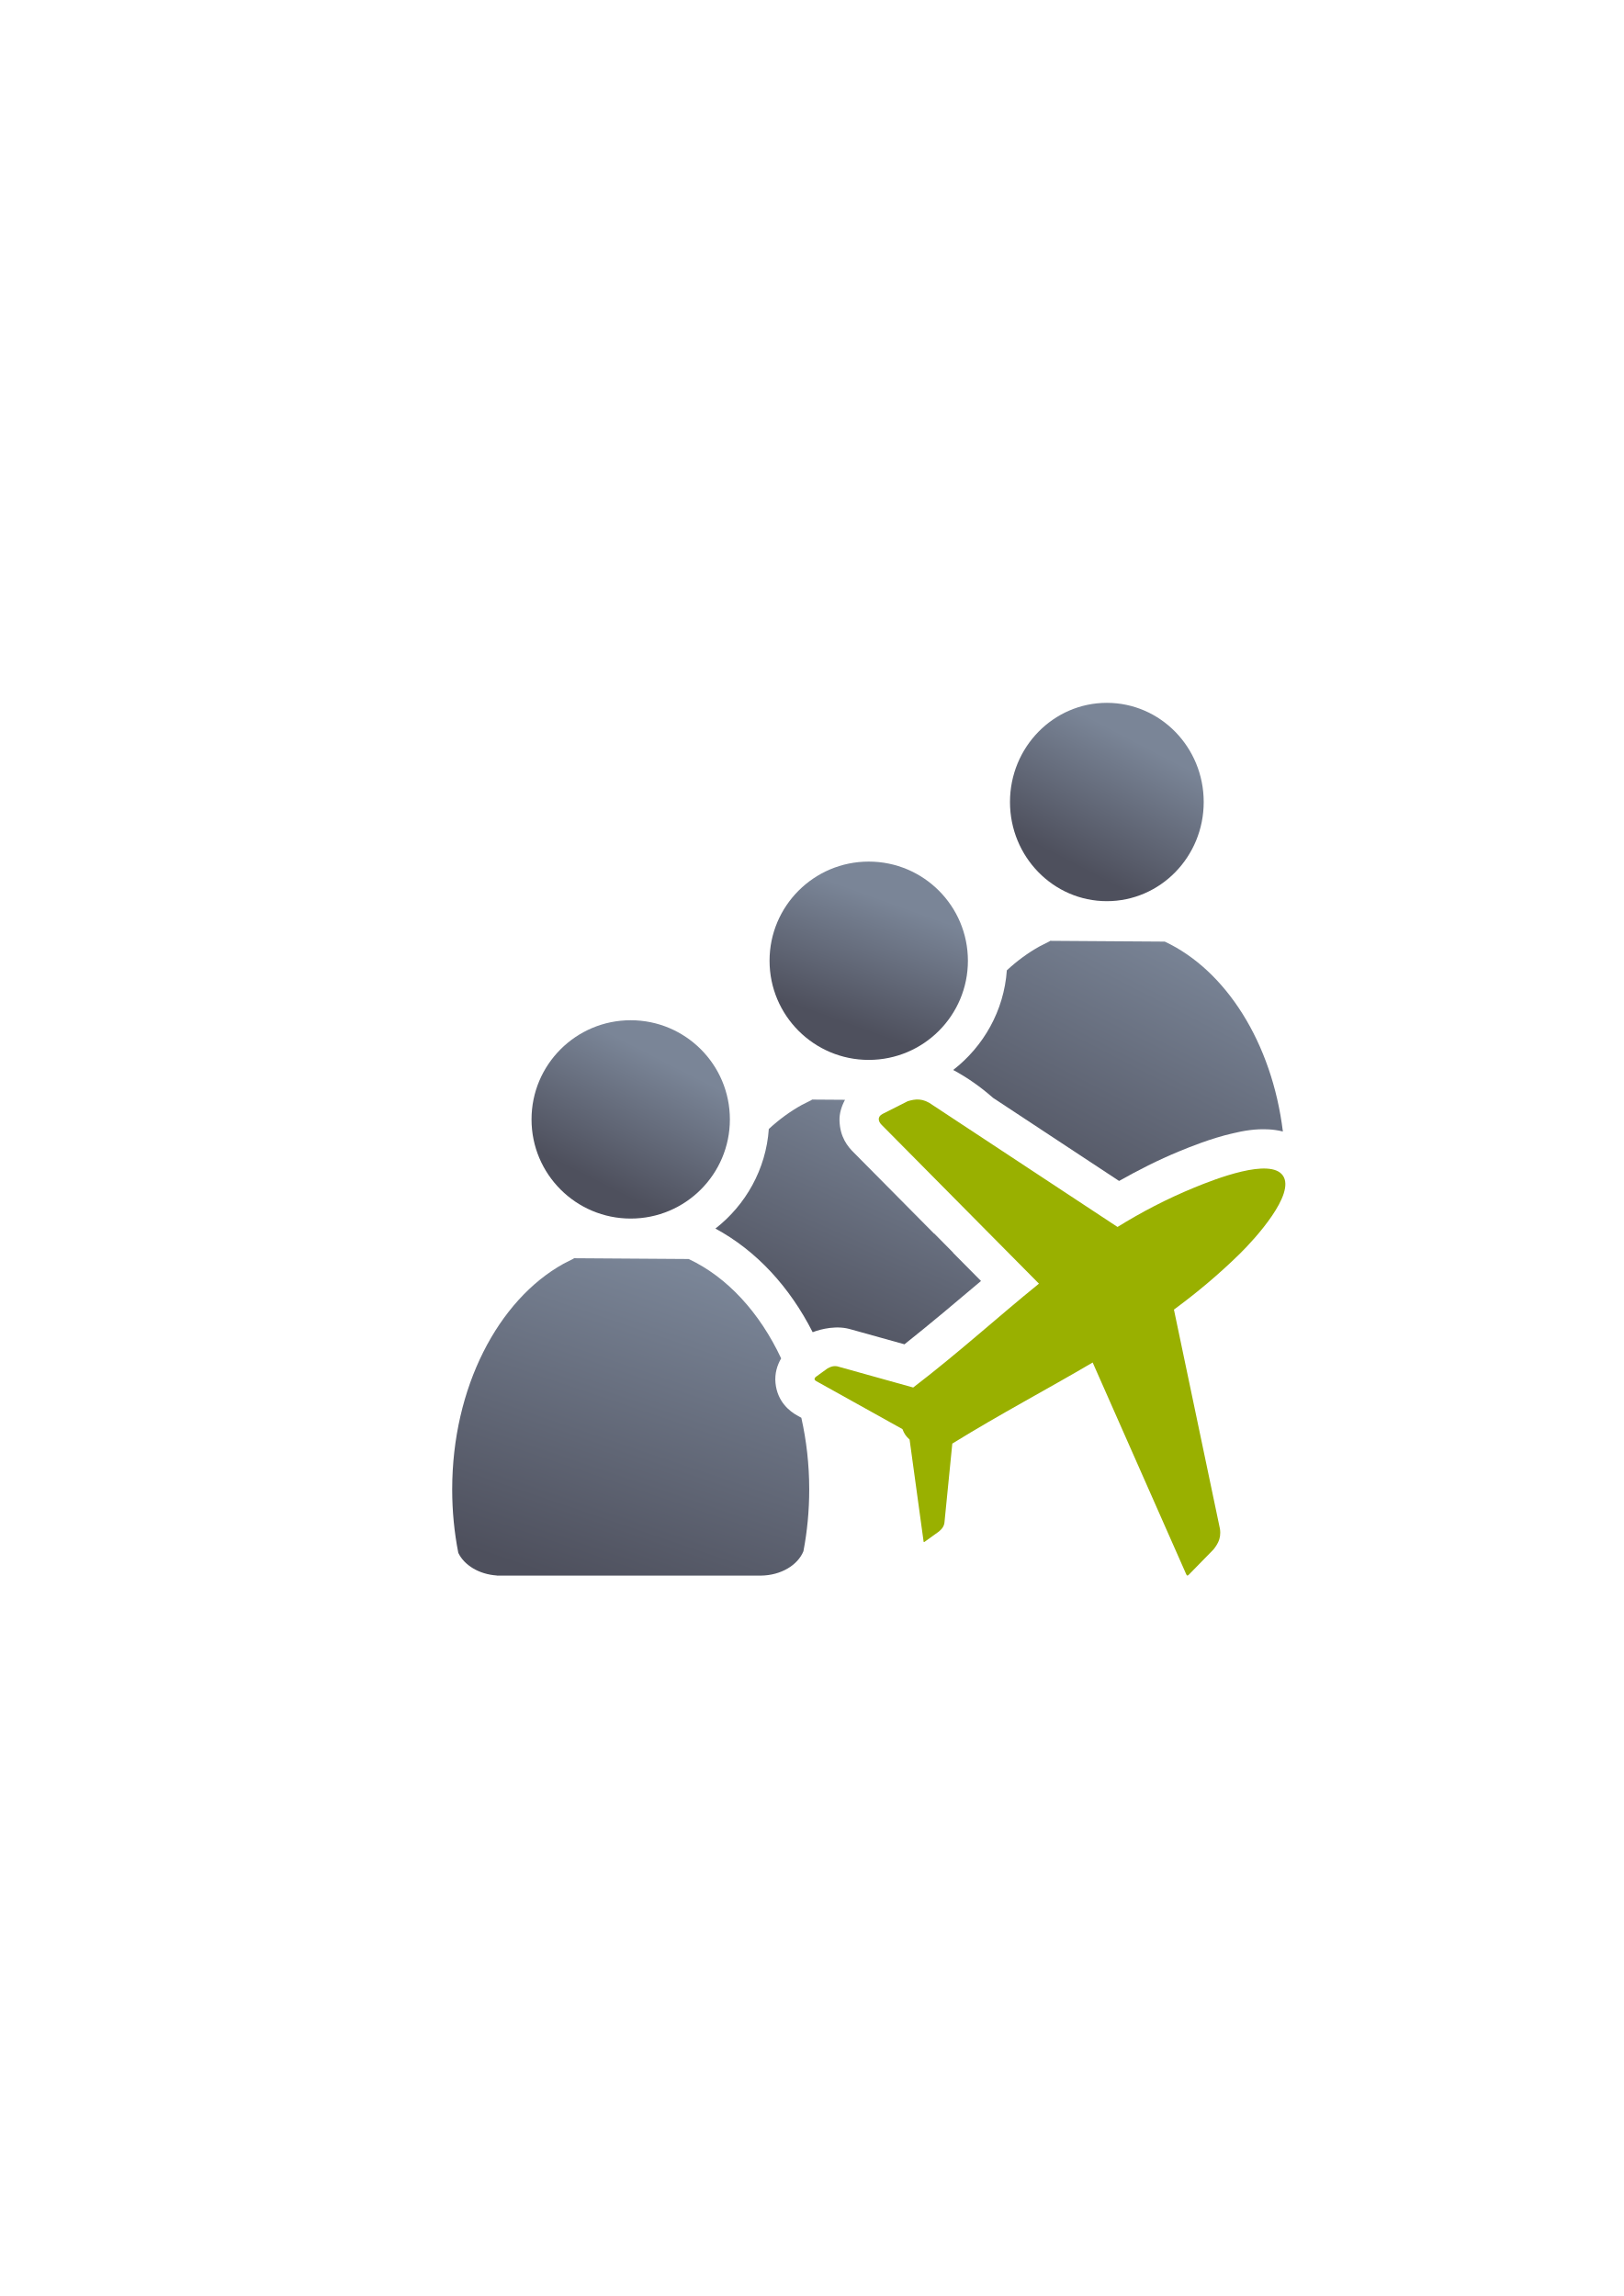
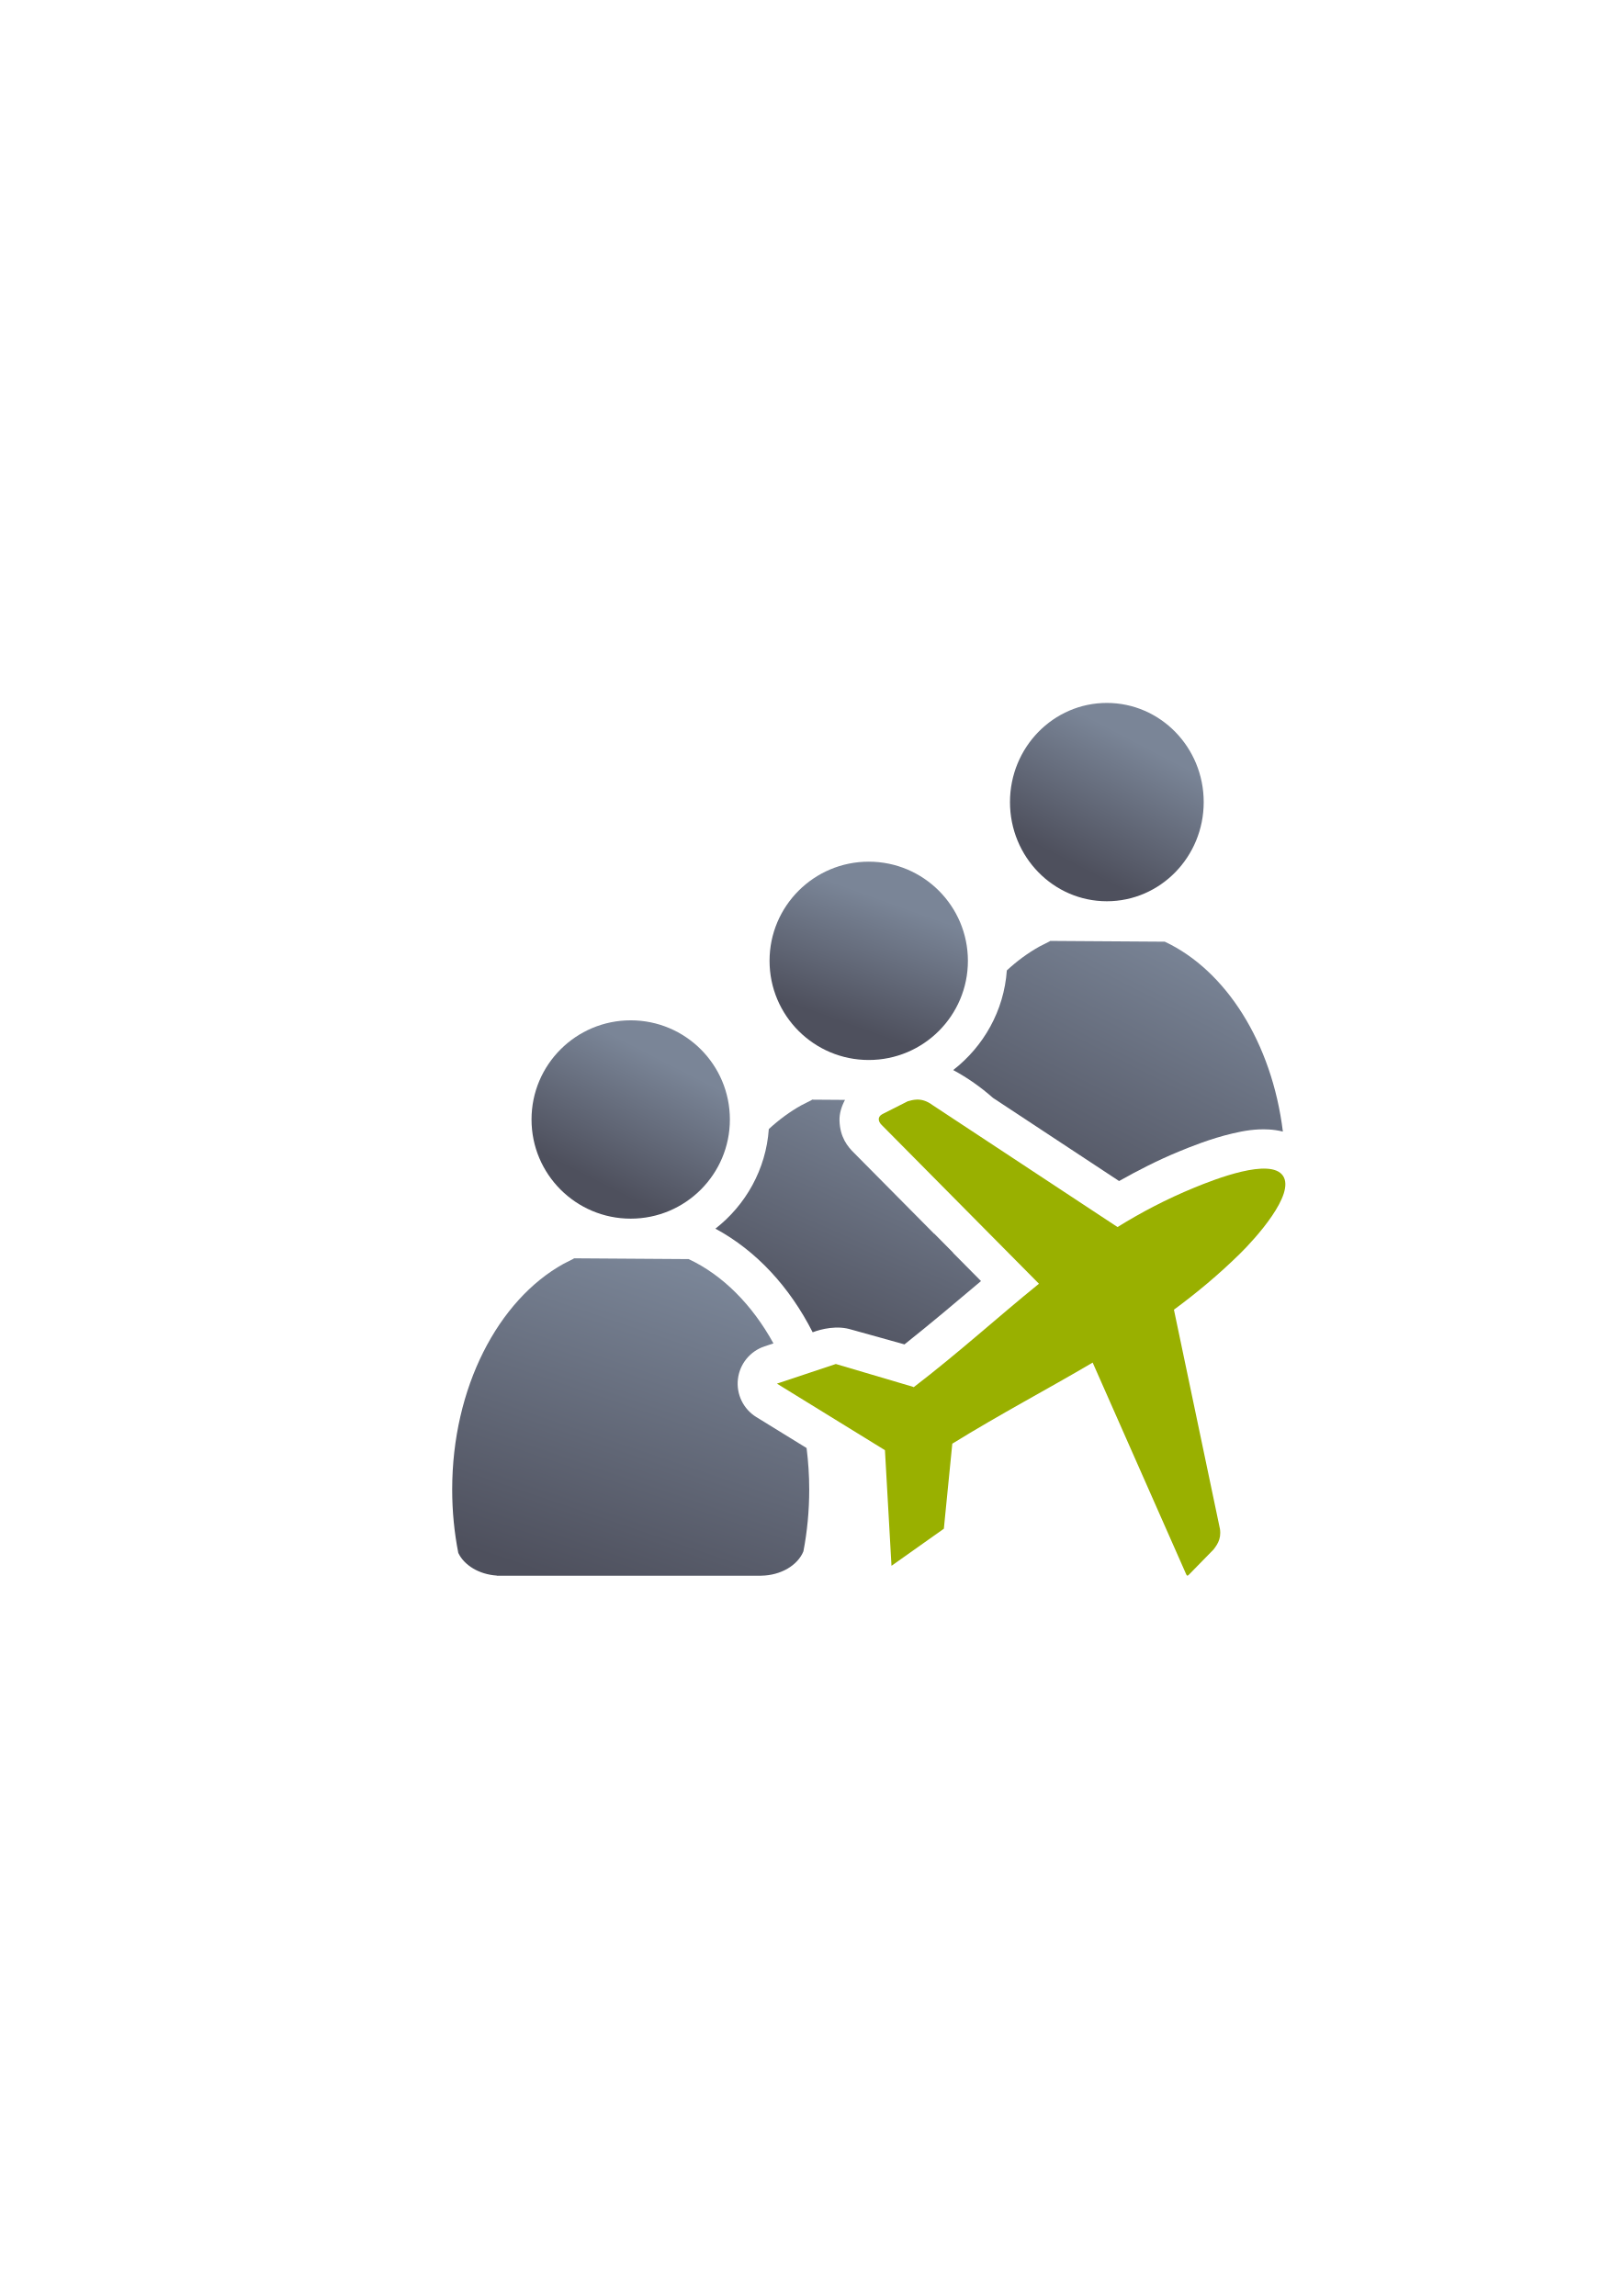
<svg xmlns="http://www.w3.org/2000/svg" xmlns:xlink="http://www.w3.org/1999/xlink" width="210mm" height="297mm" viewBox="0 0 744.094 1052.362" id="svg2" version="1.1">
  <defs id="defs4">
    <linearGradient id="linearGradient4254">
      <stop style="stop-color:#7a8597;stop-opacity:1" offset="0" id="stop4256" />
      <stop style="stop-color:#4e505d;stop-opacity:1" offset="1" id="stop4258" />
    </linearGradient>
    <linearGradient id="linearGradient2224">
      <stop id="stop2226" offset="0" style="stop-color:#7c7c7c;stop-opacity:1;" />
      <stop id="stop2228" offset="1" style="stop-color:#b8b8b8;stop-opacity:1;" />
    </linearGradient>
    <linearGradient id="linearGradient15218">
      <stop id="stop15220" offset="0" style="stop-color:#eeeeef;stop-opacity:1;" />
      <stop id="stop2736" offset="0.599" style="stop-color:#d3d7cf;stop-opacity:1;" />
      <stop id="stop2738" offset="0.828" style="stop-color:#ffffff;stop-opacity:1;" />
      <stop id="stop15222" offset="1" style="stop-color:#d3d7cf;stop-opacity:1;" />
    </linearGradient>
    <pattern y="0" x="0" height="6" width="6" patternUnits="userSpaceOnUse" id="EMFhbasepattern" />
    <pattern y="0" x="0" height="6" width="6" patternUnits="userSpaceOnUse" id="EMFhbasepattern-5" />
    <linearGradient xlink:href="#linearGradient4254" id="linearGradient4252" x1="380.01" y1="330.406" x2="414.616" y2="457.181" gradientUnits="userSpaceOnUse" gradientTransform="translate(0.3700576,-0.3946611)" />
    <linearGradient xlink:href="#linearGradient4254" id="linearGradient4275" x1="380.01" y1="330.406" x2="414.616" y2="457.181" gradientUnits="userSpaceOnUse" gradientTransform="translate(0.3700576,-0.3946611)" />
    <linearGradient xlink:href="#linearGradient4254" id="linearGradient4320" x1="380.01" y1="330.406" x2="414.616" y2="457.181" gradientUnits="userSpaceOnUse" gradientTransform="translate(0.3700576,-0.3946611)" />
    <linearGradient xlink:href="#linearGradient4254" id="linearGradient4442" gradientUnits="userSpaceOnUse" gradientTransform="translate(0.3700576,-0.3946611)" x1="380.01" y1="330.406" x2="414.616" y2="457.181" />
    <linearGradient xlink:href="#linearGradient4254" id="linearGradient4445" x1="380.01" y1="330.406" x2="414.616" y2="457.181" gradientUnits="userSpaceOnUse" gradientTransform="translate(0.3700576,-0.3946611)" />
    <linearGradient xlink:href="#linearGradient4254" id="linearGradient4526" gradientUnits="userSpaceOnUse" gradientTransform="translate(0.3700576,-0.3946611)" x1="380.01" y1="330.406" x2="414.616" y2="457.181" />
    <linearGradient xlink:href="#linearGradient4254" id="linearGradient4529" gradientUnits="userSpaceOnUse" gradientTransform="translate(0.3700576,-0.3946611)" x1="380.01" y1="330.406" x2="414.616" y2="457.181" />
-     <linearGradient gradientTransform="translate(9.764004,-97.75185)" xlink:href="#linearGradient4254" id="linearGradient4212" x1="544.424" y1="431.262" x2="479.924" y2="557.002" gradientUnits="userSpaceOnUse" />
-     <linearGradient gradientTransform="translate(9.764004,-97.75185)" xlink:href="#linearGradient4254" id="linearGradient4204-1" x1="521.005" y1="340.056" x2="491.778" y2="396.004" gradientUnits="userSpaceOnUse" />
-     <linearGradient xlink:href="#linearGradient4254" id="linearGradient4524" gradientUnits="userSpaceOnUse" gradientTransform="translate(9.764004,-97.75185)" x1="432.485" y1="511.993" x2="382.632" y2="623.576" />
-     <linearGradient gradientTransform="translate(9.764004,-97.75185)" xlink:href="#linearGradient4254" id="linearGradient4196" x1="303.583" y1="467.663" x2="276.483" y2="558.563" gradientUnits="userSpaceOnUse" />
-     <linearGradient gradientTransform="translate(9.764004,-97.75186)" xlink:href="#linearGradient4254" id="linearGradient4188" x1="300.223" y1="576.741" x2="250.843" y2="722.223" gradientUnits="userSpaceOnUse" />
-     <linearGradient xlink:href="#linearGradient4254" id="linearGradient6494" gradientUnits="userSpaceOnUse" gradientTransform="matrix(1.023894,0,0,1,-220.5576,47.72729)" x1="521.005" y1="340.056" x2="491.778" y2="396.004" />
-     <linearGradient gradientTransform="translate(9.764004,-97.75185)" xlink:href="#linearGradient4254" id="linearGradient4220" x1="424" y1="419.362" x2="403.845" y2="475.084" gradientUnits="userSpaceOnUse" />
+     <linearGradient gradientTransform="translate(103.1016,111.5518)" xlink:href="#linearGradient4254" id="linearGradient4212" x1="544.424" y1="431.262" x2="479.924" y2="557.002" gradientUnits="userSpaceOnUse" />
+     <linearGradient gradientTransform="translate(103.1016,111.5518)" xlink:href="#linearGradient4254" id="linearGradient4204-1" x1="521.005" y1="340.056" x2="491.778" y2="396.004" gradientUnits="userSpaceOnUse" />
+     <linearGradient xlink:href="#linearGradient4254" id="linearGradient4524" gradientUnits="userSpaceOnUse" gradientTransform="translate(103.1016,111.5518)" x1="432.485" y1="511.993" x2="382.632" y2="623.576" />
+     <linearGradient gradientTransform="translate(103.1016,111.5518)" xlink:href="#linearGradient4254" id="linearGradient4196" x1="303.583" y1="467.663" x2="276.483" y2="558.563" gradientUnits="userSpaceOnUse" />
+     <linearGradient gradientTransform="translate(103.1016,111.5517)" xlink:href="#linearGradient4254" id="linearGradient4188" x1="300.223" y1="576.741" x2="250.843" y2="722.223" gradientUnits="userSpaceOnUse" />
+     <linearGradient xlink:href="#linearGradient4254" id="linearGradient6494" gradientUnits="userSpaceOnUse" gradientTransform="matrix(1.023894,0,0,1,-127.2199,257.0309)" x1="521.005" y1="340.056" x2="491.778" y2="396.004" />
+     <linearGradient gradientTransform="translate(103.1016,111.5518)" xlink:href="#linearGradient4254" id="linearGradient4220" x1="424" y1="419.362" x2="403.845" y2="475.084" gradientUnits="userSpaceOnUse" />
  </defs>
  <g id="layer1">
-     <g id="g4272" transform="translate(-9.763987,97.71264)">
-       <flowRoot style="font-style:normal;font-weight:normal;font-size:40px;line-height:125%;font-family:sans-serif;letter-spacing:0px;word-spacing:0px;fill:#252525;fill-opacity:1;stroke:none;stroke-width:1px;stroke-linecap:butt;stroke-linejoin:miter;stroke-opacity:1" id="flowRoot4169" xml:space="preserve" transform="translate(562.3722,-585.7359)">
+     <g id="g4329" transform="translate(-103.1025,-111.5517)">
+       <flowRoot style="font-style:normal;font-weight:normal;font-size:40px;line-height:125%;font-family:sans-serif;letter-spacing:0px;word-spacing:0px;fill:#252525;fill-opacity:1;stroke:none;stroke-width:1px;stroke-linecap:butt;stroke-linejoin:miter;stroke-opacity:1" id="flowRoot4169" xml:space="preserve" transform="translate(655.7098,-376.4323)">
        <flowRegion id="flowRegion4171">
          <rect y="427.08" x="89.541" height="88.789" width="56.433" id="rect4173" />
        </flowRegion>
        <flowPara id="flowPara4175" />
      </flowRoot>
-       <flowRoot style="font-style:normal;font-weight:normal;font-size:40px;line-height:125%;font-family:sans-serif;letter-spacing:0px;word-spacing:0px;fill:#252525;fill-opacity:1;stroke:none;stroke-width:1px;stroke-linecap:butt;stroke-linejoin:miter;stroke-opacity:1" id="flowRoot4169-9" xml:space="preserve" transform="translate(1123.579,-527.7123)">
+       <flowRoot style="font-style:normal;font-weight:normal;font-size:40px;line-height:125%;font-family:sans-serif;letter-spacing:0px;word-spacing:0px;fill:#252525;fill-opacity:1;stroke:none;stroke-width:1px;stroke-linecap:butt;stroke-linejoin:miter;stroke-opacity:1" id="flowRoot4169-9" xml:space="preserve" transform="translate(1216.917,-318.4087)">
        <flowRegion id="flowRegion4171-9">
          <rect y="427.08" x="89.541" height="88.789" width="56.433" id="rect4173-6" />
        </flowRegion>
        <flowPara id="flowPara4175-7" />
      </flowRoot>
-       <path id="path4695" d="m 491.011,333.51 0,0.006 c -0.082,0.068 -0.157,0.143 -0.242,0.209 l -4.586,2.328 c -5.308,2.948 -10.332,6.647 -15.016,10.979 -1.294,18.498 -10.68,34.874 -24.58,45.672 6.536,3.515 12.63,7.806 18.244,12.768 l 57.773,38.096 c 8.682,-4.878 17.726,-9.542 27.666,-13.621 4.939,-2.027 14.247,-5.83 24.418,-8.207 5.086,-1.189 10.363,-2.15 16.582,-1.801 1.911,0.107 4.107,0.386 6.4,0.967 -5.002,-40.701 -26.134,-73.939 -54.125,-87.037 l -52.535,-0.357 z m 76.318,128.441 c -1.099,0.431 -2.524,0.942 -3.393,1.299 -11.225,4.606 -21.38,9.898 -30.979,15.74 l 15.75,0 c 5.62,-4.613 11.14,-9.518 16.568,-14.84 0.503,-0.493 1.401,-1.519 2.053,-2.199 z m -129.492,5.764 c 0.053,0.278 0.1,0.559 0.154,0.836 1.626,3.41 4.736,6.265 8.723,8.125 l -8.877,-8.961 z m 65.576,6.318 c 0.378,1.642 0.741,3.291 1.07,4.957 l 6.447,0 -7.518,-4.957 z" style="fill:url(#linearGradient4212);fill-opacity:1;stroke:none;stroke-width:41.152;stroke-linecap:round;stroke-linejoin:round;stroke-opacity:1" />
-       <ellipse style="color:#000000;clip-rule:nonzero;display:inline;overflow:visible;visibility:visible;opacity:1;isolation:auto;mix-blend-mode:normal;color-interpolation:sRGB;color-interpolation-filters:linearRGB;solid-color:#000000;solid-opacity:1;fill:url(#linearGradient4204-1);fill-opacity:1;fill-rule:nonzero;stroke:none;stroke-width:36;stroke-linecap:butt;stroke-linejoin:round;stroke-miterlimit:4;stroke-dasharray:none;stroke-dashoffset:0;stroke-opacity:1;color-rendering:auto;image-rendering:auto;shape-rendering:auto;text-rendering:auto;enable-background:accumulate" id="ellipse4697" cx="516.999" cy="269.882" rx="44.389" ry="45.45" />
-       <path id="path4701" d="m 410.8,297.295 c 0.185,0.012 0.369,0.027 0.553,0.041 a 45.45,45.45 0 0 0 -0.553,-0.041 z m 4.721,0.549 c 0.061,0.01 0.121,0.023 0.182,0.033 a 45.45,45.45 0 0 0 -0.182,-0.033 z m 4.486,0.998 c 0.02,0.006 0.04,0.012 0.061,0.018 a 45.45,45.45 0 0 0 -0.061,-0.018 z m 8.424,3.266 c 0.043,0.022 0.086,0.044 0.129,0.066 a 45.45,45.45 0 0 0 -0.129,-0.066 z m 3.877,2.217 c 0.08,0.051 0.159,0.101 0.238,0.152 a 45.45,45.45 0 0 0 -0.238,-0.152 z m -50.059,0.783 a 45.45,45.45 0 0 0 -0.107,0.076 c 0.036,-0.025 0.071,-0.051 0.107,-0.076 z m 53.705,1.809 c 0.102,0.08 0.205,0.159 0.307,0.24 a 45.45,45.45 0 0 0 -0.307,-0.24 z m -57.252,0.885 a 45.45,45.45 0 0 0 -0.266,0.229 c 0.089,-0.076 0.176,-0.153 0.266,-0.229 z m 60.633,2.055 c 0.113,0.108 0.228,0.215 0.34,0.324 a 45.45,45.45 0 0 0 -0.34,-0.324 z m -63.93,0.996 a 45.45,45.45 0 0 0 -0.311,0.328 c 0.104,-0.109 0.205,-0.221 0.311,-0.328 z m 67.076,2.34 c 0.079,0.092 0.16,0.182 0.238,0.275 a 45.45,45.45 0 0 0 -0.238,-0.275 z m -70.076,1.049 a 45.45,45.45 0 0 0 -0.27,0.344 c 0.09,-0.114 0.178,-0.23 0.27,-0.344 z m -2.688,3.725 a 45.45,45.45 0 0 0 -0.162,0.254 c 0.054,-0.085 0.108,-0.17 0.162,-0.254 z m -2.312,4.002 a 45.45,45.45 0 0 0 -0.057,0.113 c 0.019,-0.038 0.037,-0.076 0.057,-0.113 z m -3.311,8.477 a 45.45,45.45 0 0 0 -0.019,0.07 c 0.006,-0.024 0.013,-0.047 0.019,-0.07 z m -0.982,4.363 a 45.45,45.45 0 0 0 -0.033,0.195 c 0.011,-0.065 0.022,-0.13 0.033,-0.195 z m -0.539,4.354 a 45.45,45.45 0 0 0 -0.043,0.561 c 0.012,-0.187 0.029,-0.374 0.043,-0.561 z m 90.65,6.404 c -0.012,0.184 -0.027,0.366 -0.041,0.549 a 45.45,45.45 0 0 0 0.041,-0.549 z m -0.549,4.715 c -0.011,0.065 -0.022,0.129 -0.033,0.193 a 45.45,45.45 0 0 0 0.033,-0.193 z m -0.998,4.496 c -0.005,0.017 -0.011,0.032 -0.016,0.049 a 45.45,45.45 0 0 0 0.016,-0.049 z m -1.428,4.301 c -0.009,0.024 -0.018,0.048 -0.027,0.072 a 45.45,45.45 0 0 0 0.027,-0.072 z m -1.828,4.096 c -0.029,0.058 -0.058,0.116 -0.088,0.174 a 45.45,45.45 0 0 0 0.088,-0.174 z m -2.227,3.898 c -0.051,0.08 -0.101,0.159 -0.152,0.238 a 45.45,45.45 0 0 0 0.152,-0.238 z m -2.592,3.646 c -0.08,0.102 -0.159,0.205 -0.24,0.307 a 45.45,45.45 0 0 0 0.24,-0.307 z m -70.568,1.098 a 45.45,45.45 0 0 0 0.238,0.275 c -0.079,-0.092 -0.16,-0.182 -0.238,-0.275 z m 67.629,2.283 c -0.108,0.113 -0.215,0.228 -0.324,0.34 a 45.45,45.45 0 0 0 0.324,-0.34 z m -64.57,1.018 a 45.45,45.45 0 0 0 0.312,0.299 c -0.104,-0.1 -0.209,-0.198 -0.312,-0.299 z m 61.234,2.129 c -0.092,0.079 -0.182,0.16 -0.275,0.238 a 45.45,45.45 0 0 0 0.275,-0.238 z m -57.836,0.879 a 45.45,45.45 0 0 0 0.314,0.248 c -0.105,-0.083 -0.21,-0.165 -0.314,-0.248 z m 3.717,2.682 a 45.45,45.45 0 0 0 0.238,0.152 c -0.08,-0.051 -0.159,-0.101 -0.238,-0.152 z m 3.979,2.299 a 45.45,45.45 0 0 0 0.145,0.074 c -0.048,-0.025 -0.096,-0.05 -0.145,-0.074 z m 12.816,4.293 a 45.45,45.45 0 0 0 0.27,0.047 c -0.09,-0.015 -0.18,-0.031 -0.27,-0.047 z m 4.393,0.547 a 45.45,45.45 0 0 0 0.562,0.043 c -0.188,-0.012 -0.375,-0.029 -0.562,-0.043 z m -22.506,18.326 0,0.006 c -0.082,0.068 -0.157,0.141 -0.242,0.207 l -4.586,2.33 c -5.293,2.939 -10.302,6.626 -14.975,10.941 -1.288,18.468 -10.616,34.846 -24.473,45.645 18.883,10.177 34.073,26.845 44.574,47.492 3.748,-1.457 11.458,-3.414 18.074,-1.1 l -1.107,-0.348 25.1,6.998 c 11.957,-9.491 23.499,-19.247 35.078,-29.025 l -58.312,-58.871 0.238,0.236 c -3.057,-2.974 -6.556,-7.26 -6.777,-14.961 -0.091,-3.178 0.926,-6.472 2.52,-9.447 l -15.111,-0.104 z m 96.594,51.324 1.232,1.244 c -0.078,-0.194 -0.152,-0.391 -0.23,-0.584 l -1.002,-0.66 z m -151.99,43.416 c -0.272,3.703 -0.426,7.453 -0.426,11.254 0,10.048 0.978,19.784 2.803,29.047 2.706,5.675 9.504,9.834 17.65,10.377 l 0,0.062 11.721,0 c -6.131,-22.596 -18.086,-40.623 -31.748,-50.74 z m 163.174,9.824 c -8.606,7.154 -17.307,14.64 -26.379,22.246 8.933,-5.088 17.718,-10.04 26.279,-14.955 0.074,-1.944 0.121,-3.898 0.121,-5.867 0,-0.477 -0.017,-0.948 -0.021,-1.424 z" style="fill:url(#linearGradient4524);fill-opacity:1;stroke:none;stroke-width:41.152;stroke-linecap:round;stroke-linejoin:round;stroke-opacity:1" />
+       <path id="path4695" d="m 584.348,542.813 0,0.006 c -0.082,0.068 -0.157,0.143 -0.242,0.209 l -4.586,2.328 c -5.308,2.948 -10.332,6.647 -15.016,10.979 -1.294,18.498 -10.68,34.874 -24.58,45.672 6.536,3.515 12.63,7.806 18.244,12.768 l 57.773,38.096 c 8.682,-4.878 17.726,-9.542 27.666,-13.621 4.939,-2.027 14.247,-5.83 24.418,-8.207 5.086,-1.189 10.363,-2.15 16.582,-1.801 1.911,0.107 4.107,0.386 6.4,0.967 -5.002,-40.701 -26.134,-73.939 -54.125,-87.037 l -52.535,-0.357 z m 76.318,128.441 c -1.099,0.431 -2.524,0.942 -3.393,1.299 -11.225,4.606 -21.38,9.898 -30.979,15.74 l 15.75,0 c 5.62,-4.613 11.14,-9.518 16.568,-14.84 0.503,-0.493 1.401,-1.519 2.053,-2.199 z m -129.492,5.764 c 0.053,0.278 0.1,0.559 0.154,0.836 1.626,3.41 4.736,6.265 8.723,8.125 l -8.877,-8.961 z m 65.576,6.318 c 0.378,1.642 0.741,3.291 1.07,4.957 l 6.447,0 -7.518,-4.957 z" style="fill:url(#linearGradient4212);fill-opacity:1;stroke:none;stroke-width:41.152;stroke-linecap:round;stroke-linejoin:round;stroke-opacity:1" />
+       <ellipse style="color:#000000;clip-rule:nonzero;display:inline;overflow:visible;visibility:visible;opacity:1;isolation:auto;mix-blend-mode:normal;color-interpolation:sRGB;color-interpolation-filters:linearRGB;solid-color:#000000;solid-opacity:1;fill:url(#linearGradient4204-1);fill-opacity:1;fill-rule:nonzero;stroke:none;stroke-width:36;stroke-linecap:butt;stroke-linejoin:round;stroke-miterlimit:4;stroke-dasharray:none;stroke-dashoffset:0;stroke-opacity:1;color-rendering:auto;image-rendering:auto;shape-rendering:auto;text-rendering:auto;enable-background:accumulate" id="ellipse4697" cx="610.336" cy="479.185" rx="44.389" ry="45.45" />
+       <path id="path4701" d="m 504.138,506.599 c 0.185,0.012 0.369,0.027 0.553,0.041 -0.184,-0.015 -0.368,-0.029 -0.553,-0.041 z m 4.721,0.549 c 0.061,0.01 0.121,0.023 0.182,0.033 -0.06,-0.011 -0.121,-0.022 -0.182,-0.033 z m 4.486,0.998 c 0.02,0.006 0.04,0.012 0.061,0.018 z m 8.424,3.266 c 0.043,0.022 0.086,0.044 0.129,0.066 -0.043,-0.022 -0.086,-0.044 -0.129,-0.066 z m 3.877,2.217 c 0.08,0.051 0.159,0.101 0.238,0.152 -0.079,-0.051 -0.159,-0.102 -0.238,-0.152 z m -50.059,0.783 c -0.036,0.025 -0.072,0.051 -0.107,0.076 0.036,-0.025 0.071,-0.051 0.107,-0.076 z m 53.705,1.809 c 0.102,0.08 0.205,0.159 0.307,0.24 -0.102,-0.081 -0.204,-0.161 -0.307,-0.24 z m -57.252,0.885 c -0.089,0.076 -0.177,0.152 -0.266,0.229 0.089,-0.076 0.176,-0.153 0.266,-0.229 z m 60.633,2.055 c 0.113,0.108 0.228,0.215 0.34,0.324 -0.113,-0.109 -0.226,-0.217 -0.34,-0.324 z m -63.93,0.996 c -0.104,0.109 -0.208,0.218 -0.311,0.328 0.104,-0.109 0.205,-0.221 0.311,-0.328 z m 67.076,2.34 c 0.079,0.092 0.16,0.182 0.238,0.275 -0.079,-0.092 -0.158,-0.184 -0.238,-0.275 z m -70.076,1.049 c -0.09,0.114 -0.18,0.229 -0.27,0.344 0.09,-0.114 0.178,-0.23 0.27,-0.344 z m -2.688,3.725 c -0.054,0.084 -0.108,0.169 -0.162,0.254 0.054,-0.085 0.108,-0.17 0.162,-0.254 z m -2.312,4.002 c -0.019,0.038 -0.038,0.075 -0.057,0.113 0.019,-0.038 0.037,-0.076 0.057,-0.113 z m -3.311,8.477 -0.019,0.07 c 0.006,-0.024 0.013,-0.047 0.019,-0.07 z m -0.982,4.363 c -0.011,0.065 -0.022,0.13 -0.033,0.195 0.011,-0.065 0.022,-0.13 0.033,-0.195 z m -0.539,4.354 c -0.015,0.187 -0.03,0.374 -0.043,0.561 0.012,-0.187 0.029,-0.374 0.043,-0.561 z m 90.65,6.404 c -0.012,0.184 -0.027,0.366 -0.041,0.549 0.015,-0.183 0.028,-0.366 0.041,-0.549 z m -0.549,4.715 c -0.011,0.065 -0.022,0.129 -0.033,0.193 0.011,-0.064 0.022,-0.129 0.033,-0.193 z m -0.998,4.496 c -0.005,0.017 -0.011,0.032 -0.016,0.049 z m -1.428,4.301 c -0.009,0.024 -0.018,0.048 -0.027,0.072 0.009,-0.024 0.018,-0.048 0.027,-0.072 z m -1.828,4.096 c -0.029,0.058 -0.058,0.116 -0.088,0.174 0.029,-0.058 0.059,-0.116 0.088,-0.174 z m -2.227,3.898 c -0.051,0.08 -0.101,0.159 -0.152,0.238 0.051,-0.079 0.102,-0.159 0.152,-0.238 z m -2.592,3.646 c -0.08,0.102 -0.159,0.205 -0.24,0.307 0.081,-0.102 0.161,-0.204 0.24,-0.307 z m -70.568,1.098 c 0.079,0.092 0.158,0.184 0.238,0.275 -0.079,-0.092 -0.16,-0.182 -0.238,-0.275 z m 67.629,2.283 c -0.108,0.113 -0.215,0.228 -0.324,0.34 0.109,-0.113 0.217,-0.226 0.324,-0.34 z m -64.57,1.018 c 0.104,0.1 0.208,0.2 0.312,0.299 -0.104,-0.1 -0.209,-0.198 -0.312,-0.299 z m 61.234,2.129 c -0.092,0.079 -0.182,0.16 -0.275,0.238 0.092,-0.079 0.184,-0.158 0.275,-0.238 z m -57.836,0.879 c 0.104,0.083 0.209,0.166 0.314,0.248 -0.105,-0.083 -0.21,-0.165 -0.314,-0.248 z m 3.717,2.682 c 0.079,0.051 0.159,0.102 0.238,0.152 -0.08,-0.051 -0.159,-0.101 -0.238,-0.152 z m 3.979,2.299 c 0.048,0.025 0.096,0.05 0.145,0.074 -0.048,-0.025 -0.096,-0.05 -0.145,-0.074 z m 12.816,4.293 c 0.09,0.016 0.18,0.032 0.27,0.047 -0.09,-0.015 -0.18,-0.031 -0.27,-0.047 z m 4.393,0.547 c 0.187,0.015 0.375,0.03 0.562,0.043 -0.188,-0.012 -0.375,-0.029 -0.562,-0.043 z m -22.506,18.326 0,0.006 c -0.082,0.068 -0.157,0.141 -0.242,0.207 l -4.586,2.33 c -5.293,2.939 -10.302,6.626 -14.975,10.941 -1.288,18.468 -10.616,34.846 -24.473,45.645 18.883,10.177 34.073,26.845 44.574,47.492 3.748,-1.457 11.458,-3.414 18.074,-1.1 l -1.107,-0.348 25.1,6.998 c 11.957,-9.491 23.499,-19.247 35.078,-29.025 l -58.312,-58.871 0.238,0.236 c -3.057,-2.974 -6.556,-7.26 -6.777,-14.961 -0.091,-3.178 0.926,-6.472 2.52,-9.447 L 475.227,615.573 Z m 96.594,51.324 1.232,1.244 c -0.078,-0.194 -0.152,-0.391 -0.23,-0.584 z m 11.184,53.24 c -8.606,7.154 -17.307,14.64 -26.379,22.246 8.933,-5.088 17.718,-10.04 26.279,-14.955 0.074,-1.944 0.121,-3.898 0.121,-5.867 0,-0.477 -0.017,-0.948 -0.021,-1.424 z" style="fill:url(#linearGradient4524);fill-opacity:1;stroke:none;stroke-width:41.152;stroke-linecap:round;stroke-linejoin:round;stroke-opacity:1" />
      <path cx="289.033" cy="513.113" rx="45.45" ry="45.45" id="path4687" style="color:#000000;clip-rule:nonzero;display:inline;overflow:visible;visibility:visible;opacity:1;isolation:auto;mix-blend-mode:normal;color-interpolation:sRGB;color-interpolation-filters:linearRGB;solid-color:#000000;solid-opacity:1;fill:url(#linearGradient4196);fill-opacity:1;fill-rule:nonzero;stroke:none;stroke-width:36;stroke-linecap:butt;stroke-linejoin:round;stroke-miterlimit:4;stroke-dasharray:none;stroke-dashoffset:0;stroke-opacity:1;color-rendering:auto;image-rendering:auto;shape-rendering:auto;text-rendering:auto;enable-background:accumulate" d="" />
-       <rect y="224.471" x="198.807" height="400" width="400.001" id="rect4729" style="color:#000000;clip-rule:nonzero;display:inline;overflow:visible;visibility:visible;opacity:1;isolation:auto;mix-blend-mode:normal;color-interpolation:sRGB;color-interpolation-filters:linearRGB;solid-color:#000000;solid-opacity:1;fill:none;fill-opacity:1;fill-rule:nonzero;stroke:none;stroke-width:36;stroke-linecap:butt;stroke-linejoin:round;stroke-miterlimit:4;stroke-dasharray:none;stroke-dashoffset:0;stroke-opacity:1;color-rendering:auto;image-rendering:auto;shape-rendering:auto;text-rendering:auto;enable-background:accumulate" />
-       <path id="path2176-1" d="m 272.81,478.99 0,0.006 c -0.082,0.068 -0.157,0.141 -0.242,0.207 l -4.586,2.328 c -29.909,16.609 -50.994,56.67 -50.994,103.453 0,10.049 0.978,19.784 2.803,29.047 2.706,5.674 9.504,9.834 17.65,10.377 l 0,0.062 121.078,0 0,-0.01 c 9.143,-0.121 16.844,-4.786 19.432,-11.18 1.731,-9.04 2.656,-18.523 2.656,-28.303 0,-11.441 -1.276,-22.471 -3.619,-32.863 l -1.998,-1.113 0.35,0.189 c -3.732,-1.971 -9.344,-6.481 -10.188,-14.982 -0.439,-4.423 0.815,-8.274 2.592,-11.311 -9.874,-21.056 -24.771,-37.302 -42.398,-45.551 l -52.535,-0.357 z" style="fill:url(#linearGradient4188);fill-opacity:1;stroke:none;stroke-width:41.152;stroke-linecap:round;stroke-linejoin:round;stroke-opacity:1" />
-       <ellipse ry="45.45" rx="45.45" cy="415.361" cx="298.797" id="ellipse6492" style="color:#000000;clip-rule:nonzero;display:inline;overflow:visible;visibility:visible;opacity:1;isolation:auto;mix-blend-mode:normal;color-interpolation:sRGB;color-interpolation-filters:linearRGB;solid-color:#000000;solid-opacity:1;fill:url(#linearGradient6494);fill-opacity:1;fill-rule:nonzero;stroke:none;stroke-width:36;stroke-linecap:butt;stroke-linejoin:round;stroke-miterlimit:4;stroke-dasharray:none;stroke-dashoffset:0;stroke-opacity:1;color-rendering:auto;image-rendering:auto;shape-rendering:auto;text-rendering:auto;enable-background:accumulate" />
-       <path style="fill:url(#linearGradient4220);fill-opacity:1;stroke:none;stroke-width:41.152;stroke-linecap:round;stroke-linejoin:round;stroke-opacity:1" d="m 407.878,297.192 c -25.102,-6.5e-4 -45.451,20.348 -45.451,45.449 4.3e-4,25.101 20.35,45.45 45.451,45.449 25.101,-4.3e-4 45.449,-20.348 45.449,-45.449 -4.3e-4,-25.101 -20.348,-45.449 -45.449,-45.449 z" id="path4520" />
-       <path style="opacity:1;fill:#99b000;fill-opacity:1;stroke:none;stroke-width:16;stroke-linecap:square;stroke-linejoin:round;stroke-miterlimit:4;stroke-dasharray:none;stroke-opacity:1" d="m 597.707,441.156 c -5.754,-8.423 -31.167,1.568 -40.604,5.441 -12.848,5.272 -24.425,11.377 -35.216,18.058 l -84.611,-55.792 c -4.638,-3.467 -8.14,-2.846 -11.533,-1.842 l -11.531,5.831 c -2.556,1.337 -1.945,3.526 -0.403,5.027 l 72.075,72.767 c -18.911,15.3 -36.919,31.766 -57.629,47.599 l -33.935,-9.464 c -2.223,-0.778 -3.819,-0.093 -5.356,0.728 l -5.162,3.74 c -1.143,0.847 -0.806,1.63 -0.058,2.026 l 39.585,22.037 c 0.378,1.016 0.822,1.92 1.318,2.636 0.495,0.714 1.165,1.448 1.957,2.156 l 6.413,46.725 c 0.037,0.378 0.241,0.311 0.547,0.08 l 6.455,-4.641 c 1.324,-1.136 2.539,-2.379 2.621,-4.744 l 3.536,-35.574 c 22.022,-13.605 43.523,-24.909 64.328,-37.163 l 42.856,97.033 c 0.355,0.879 0.769,0.706 1.292,0.132 l 11.248,-11.504 c 2.174,-2.791 4.032,-5.819 2.521,-11.361 l -20.677,-98.549 c 10.271,-7.573 20.329,-15.922 30.133,-25.535 7.284,-7.141 25.584,-27.425 19.83,-35.848 z" id="path4188" />
+       <rect y="433.775" x="292.145" height="400" width="400.001" id="rect4729" style="color:#000000;clip-rule:nonzero;display:inline;overflow:visible;visibility:visible;opacity:1;isolation:auto;mix-blend-mode:normal;color-interpolation:sRGB;color-interpolation-filters:linearRGB;solid-color:#000000;solid-opacity:1;fill:none;fill-opacity:1;fill-rule:nonzero;stroke:none;stroke-width:36;stroke-linecap:butt;stroke-linejoin:round;stroke-miterlimit:4;stroke-dasharray:none;stroke-dashoffset:0;stroke-opacity:1;color-rendering:auto;image-rendering:auto;shape-rendering:auto;text-rendering:auto;enable-background:accumulate" />
+       <path id="path2176-1" d="m 366.147,688.294 0,0.006 c -0.082,0.068 -0.157,0.141 -0.242,0.207 l -4.586,2.328 c -29.909,16.609 -50.994,56.67 -50.994,103.453 0,10.049 0.978,19.784 2.803,29.047 2.706,5.674 9.504,9.834 17.65,10.377 l 0,0.062 121.078,0 0,-0.01 c 9.143,-0.121 16.844,-4.786 19.432,-11.18 1.731,-9.04 2.656,-18.523 2.656,-28.303 0,-6.492 -0.426,-12.846 -1.209,-19.031 l -23.033,-14.191 a 18.002,18.002 0 0 1 3.752,-32.4 l 4.098,-1.365 c -9.74,-17.691 -23.225,-31.322 -38.869,-38.643 l -52.535,-0.357 z" style="fill:url(#linearGradient4188);fill-opacity:1;stroke:none;stroke-width:41.152;stroke-linecap:round;stroke-linejoin:round;stroke-opacity:1" />
+       <ellipse ry="45.45" rx="45.45" cy="624.664" cx="392.135" id="ellipse6492" style="color:#000000;clip-rule:nonzero;display:inline;overflow:visible;visibility:visible;opacity:1;isolation:auto;mix-blend-mode:normal;color-interpolation:sRGB;color-interpolation-filters:linearRGB;solid-color:#000000;solid-opacity:1;fill:url(#linearGradient6494);fill-opacity:1;fill-rule:nonzero;stroke:none;stroke-width:36;stroke-linecap:butt;stroke-linejoin:round;stroke-miterlimit:4;stroke-dasharray:none;stroke-dashoffset:0;stroke-opacity:1;color-rendering:auto;image-rendering:auto;shape-rendering:auto;text-rendering:auto;enable-background:accumulate" />
+       <path style="fill:url(#linearGradient4220);fill-opacity:1;stroke:none;stroke-width:41.152;stroke-linecap:round;stroke-linejoin:round;stroke-opacity:1" d="m 501.215,506.495 c -25.102,-6.5e-4 -45.451,20.348 -45.451,45.449 4.3e-4,25.101 20.35,45.45 45.451,45.449 25.101,-4.3e-4 45.449,-20.348 45.449,-45.449 -4.3e-4,-25.101 -20.348,-45.449 -45.449,-45.449 z" id="path4520" />
+       <path id="path4188" d="m 522.999,615.552 c -1.357,0.073 -2.645,0.395 -3.918,0.771 l -11.531,5.83 c -2.556,1.337 -1.945,3.527 -0.402,5.027 l 72.076,72.768 c -18.849,15.249 -36.804,31.656 -57.428,47.441 l -0.15,-0.154 -35.5,-10.5 -27,9 49.5,30.5 3,53 24,-17 0.408,-4.174 3.459,-34.807 c 22.022,-13.605 43.523,-24.91 64.328,-37.164 l 42.855,97.033 c 0.355,0.879 0.77,0.707 1.293,0.133 l 11.248,-11.504 c 2.174,-2.791 4.032,-5.82 2.521,-11.361 L 641.081,711.843 c 10.271,-7.573 20.33,-15.923 30.135,-25.535 7.284,-7.141 25.584,-27.425 19.83,-35.848 -5.754,-8.423 -31.168,1.567 -40.605,5.439 -12.848,5.272 -24.424,11.378 -35.215,18.059 L 530.614,618.165 c -2.898,-2.167 -5.353,-2.736 -7.615,-2.613 z" style="opacity:1;fill:#99b000;fill-opacity:1;stroke:none;stroke-width:16;stroke-linecap:square;stroke-linejoin:round;stroke-miterlimit:4;stroke-dasharray:none;stroke-opacity:1" />
    </g>
  </g>
</svg>
